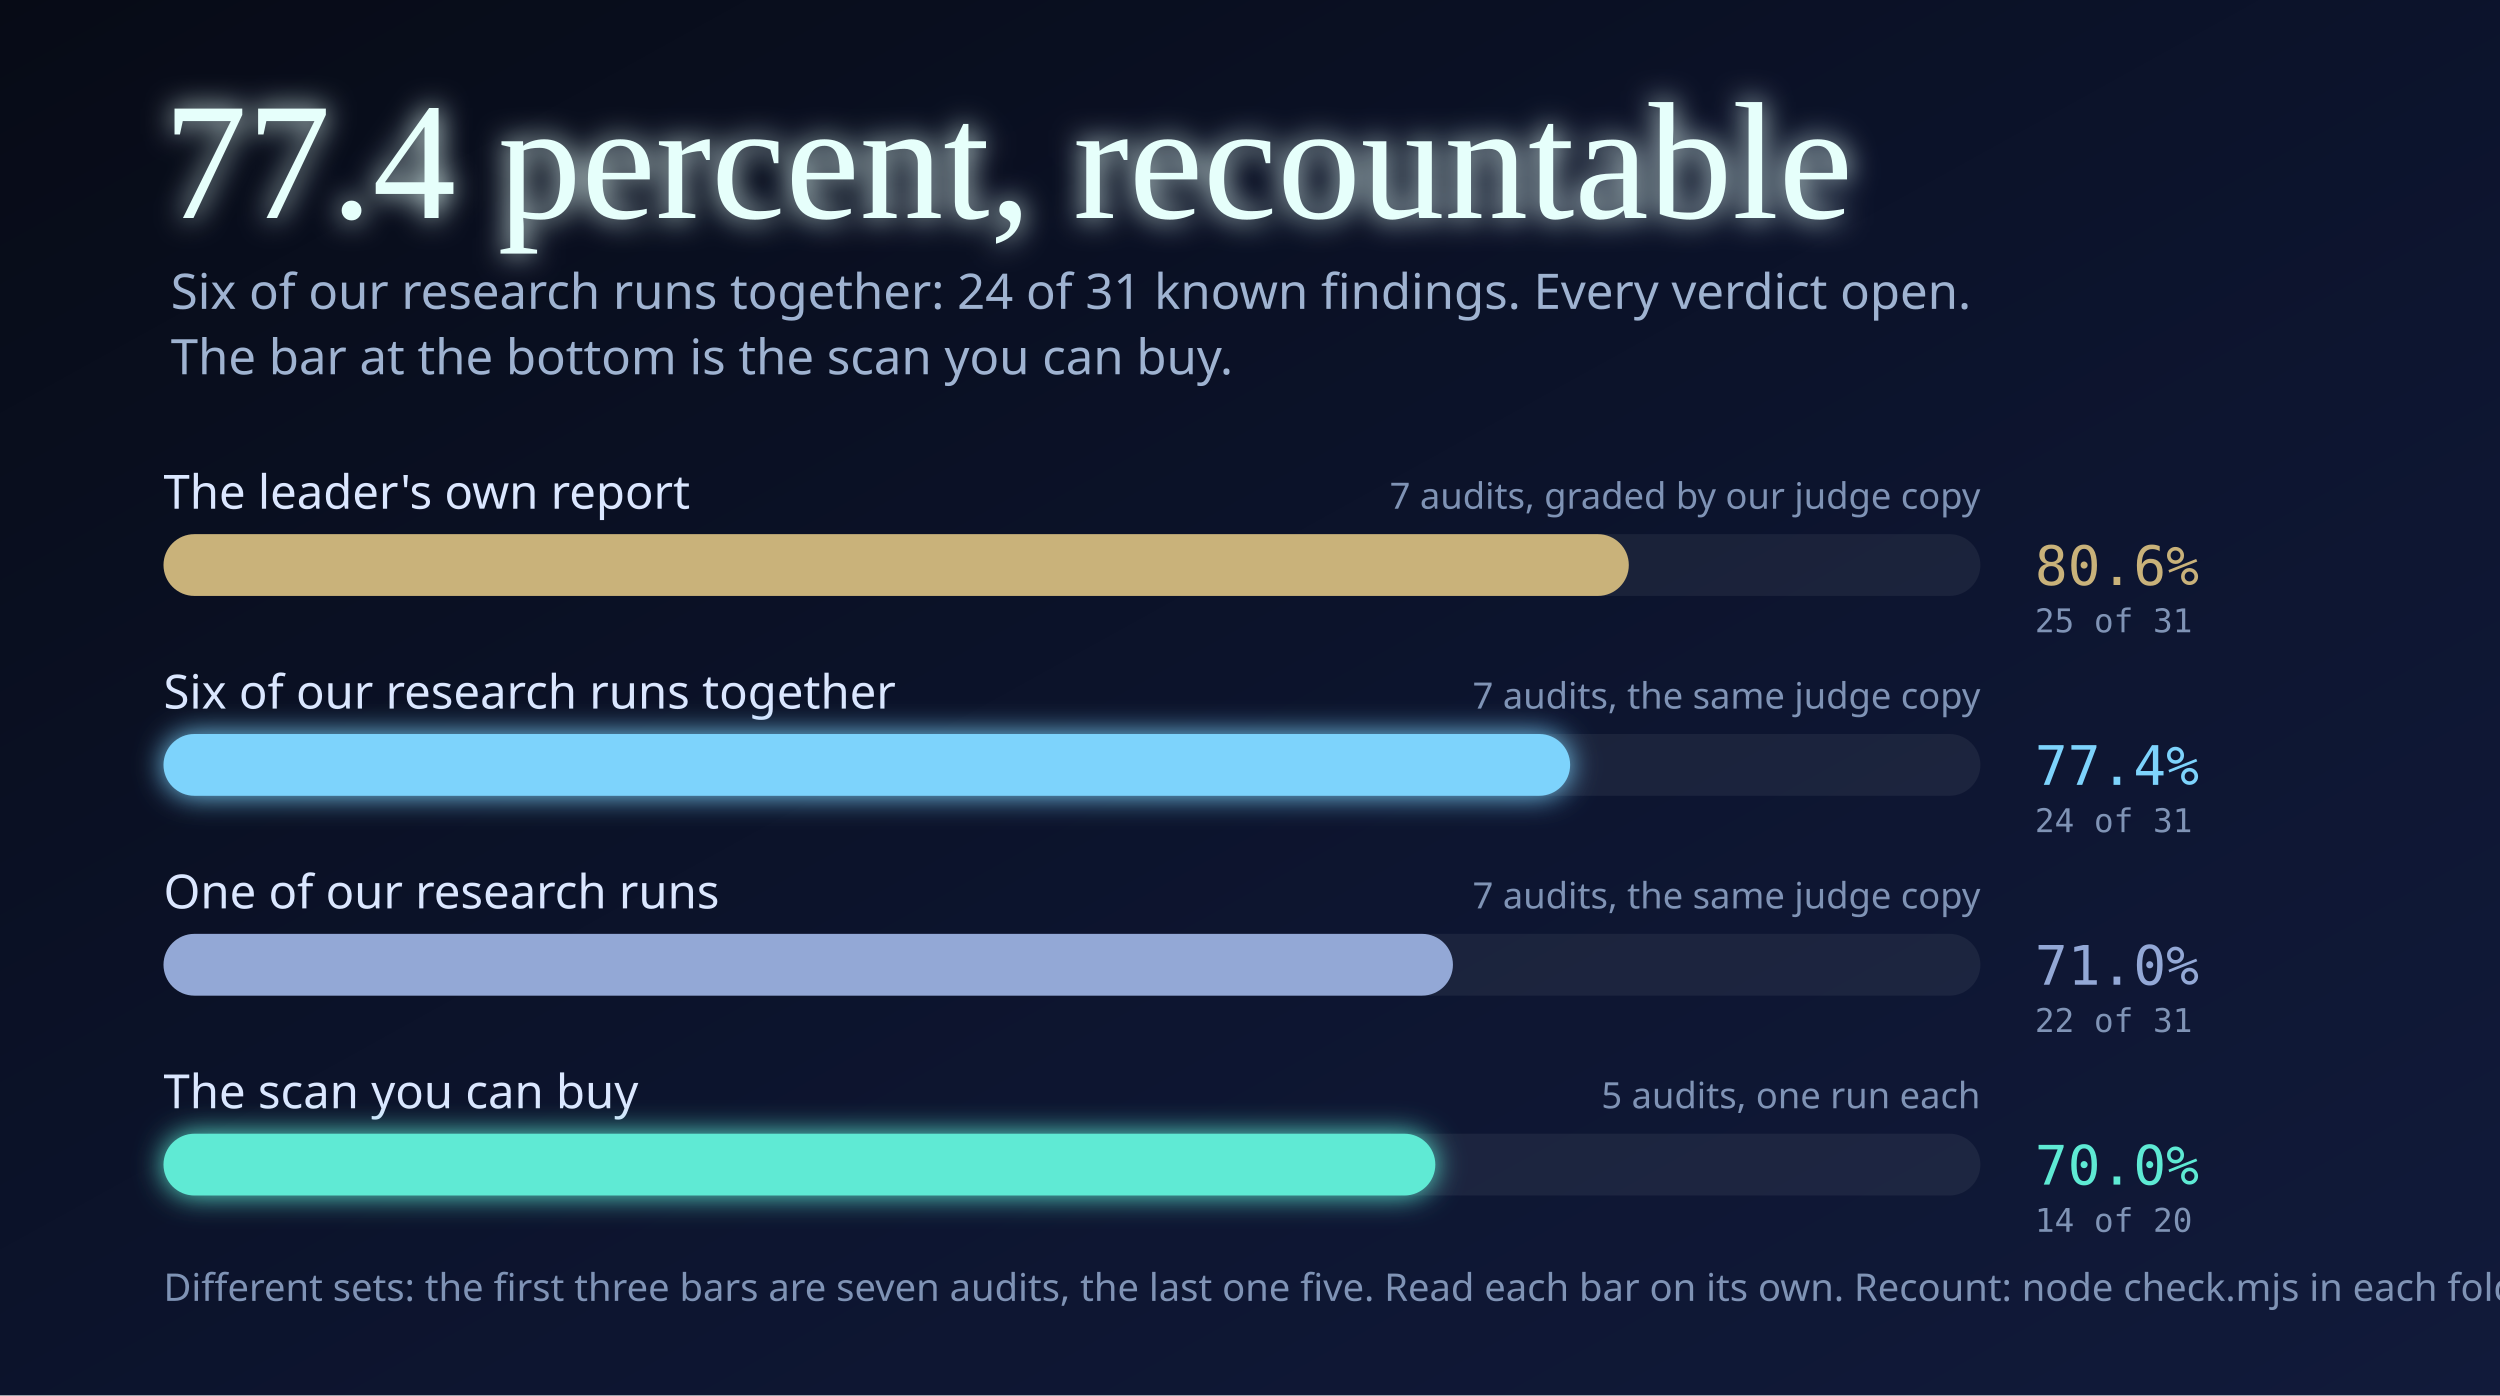
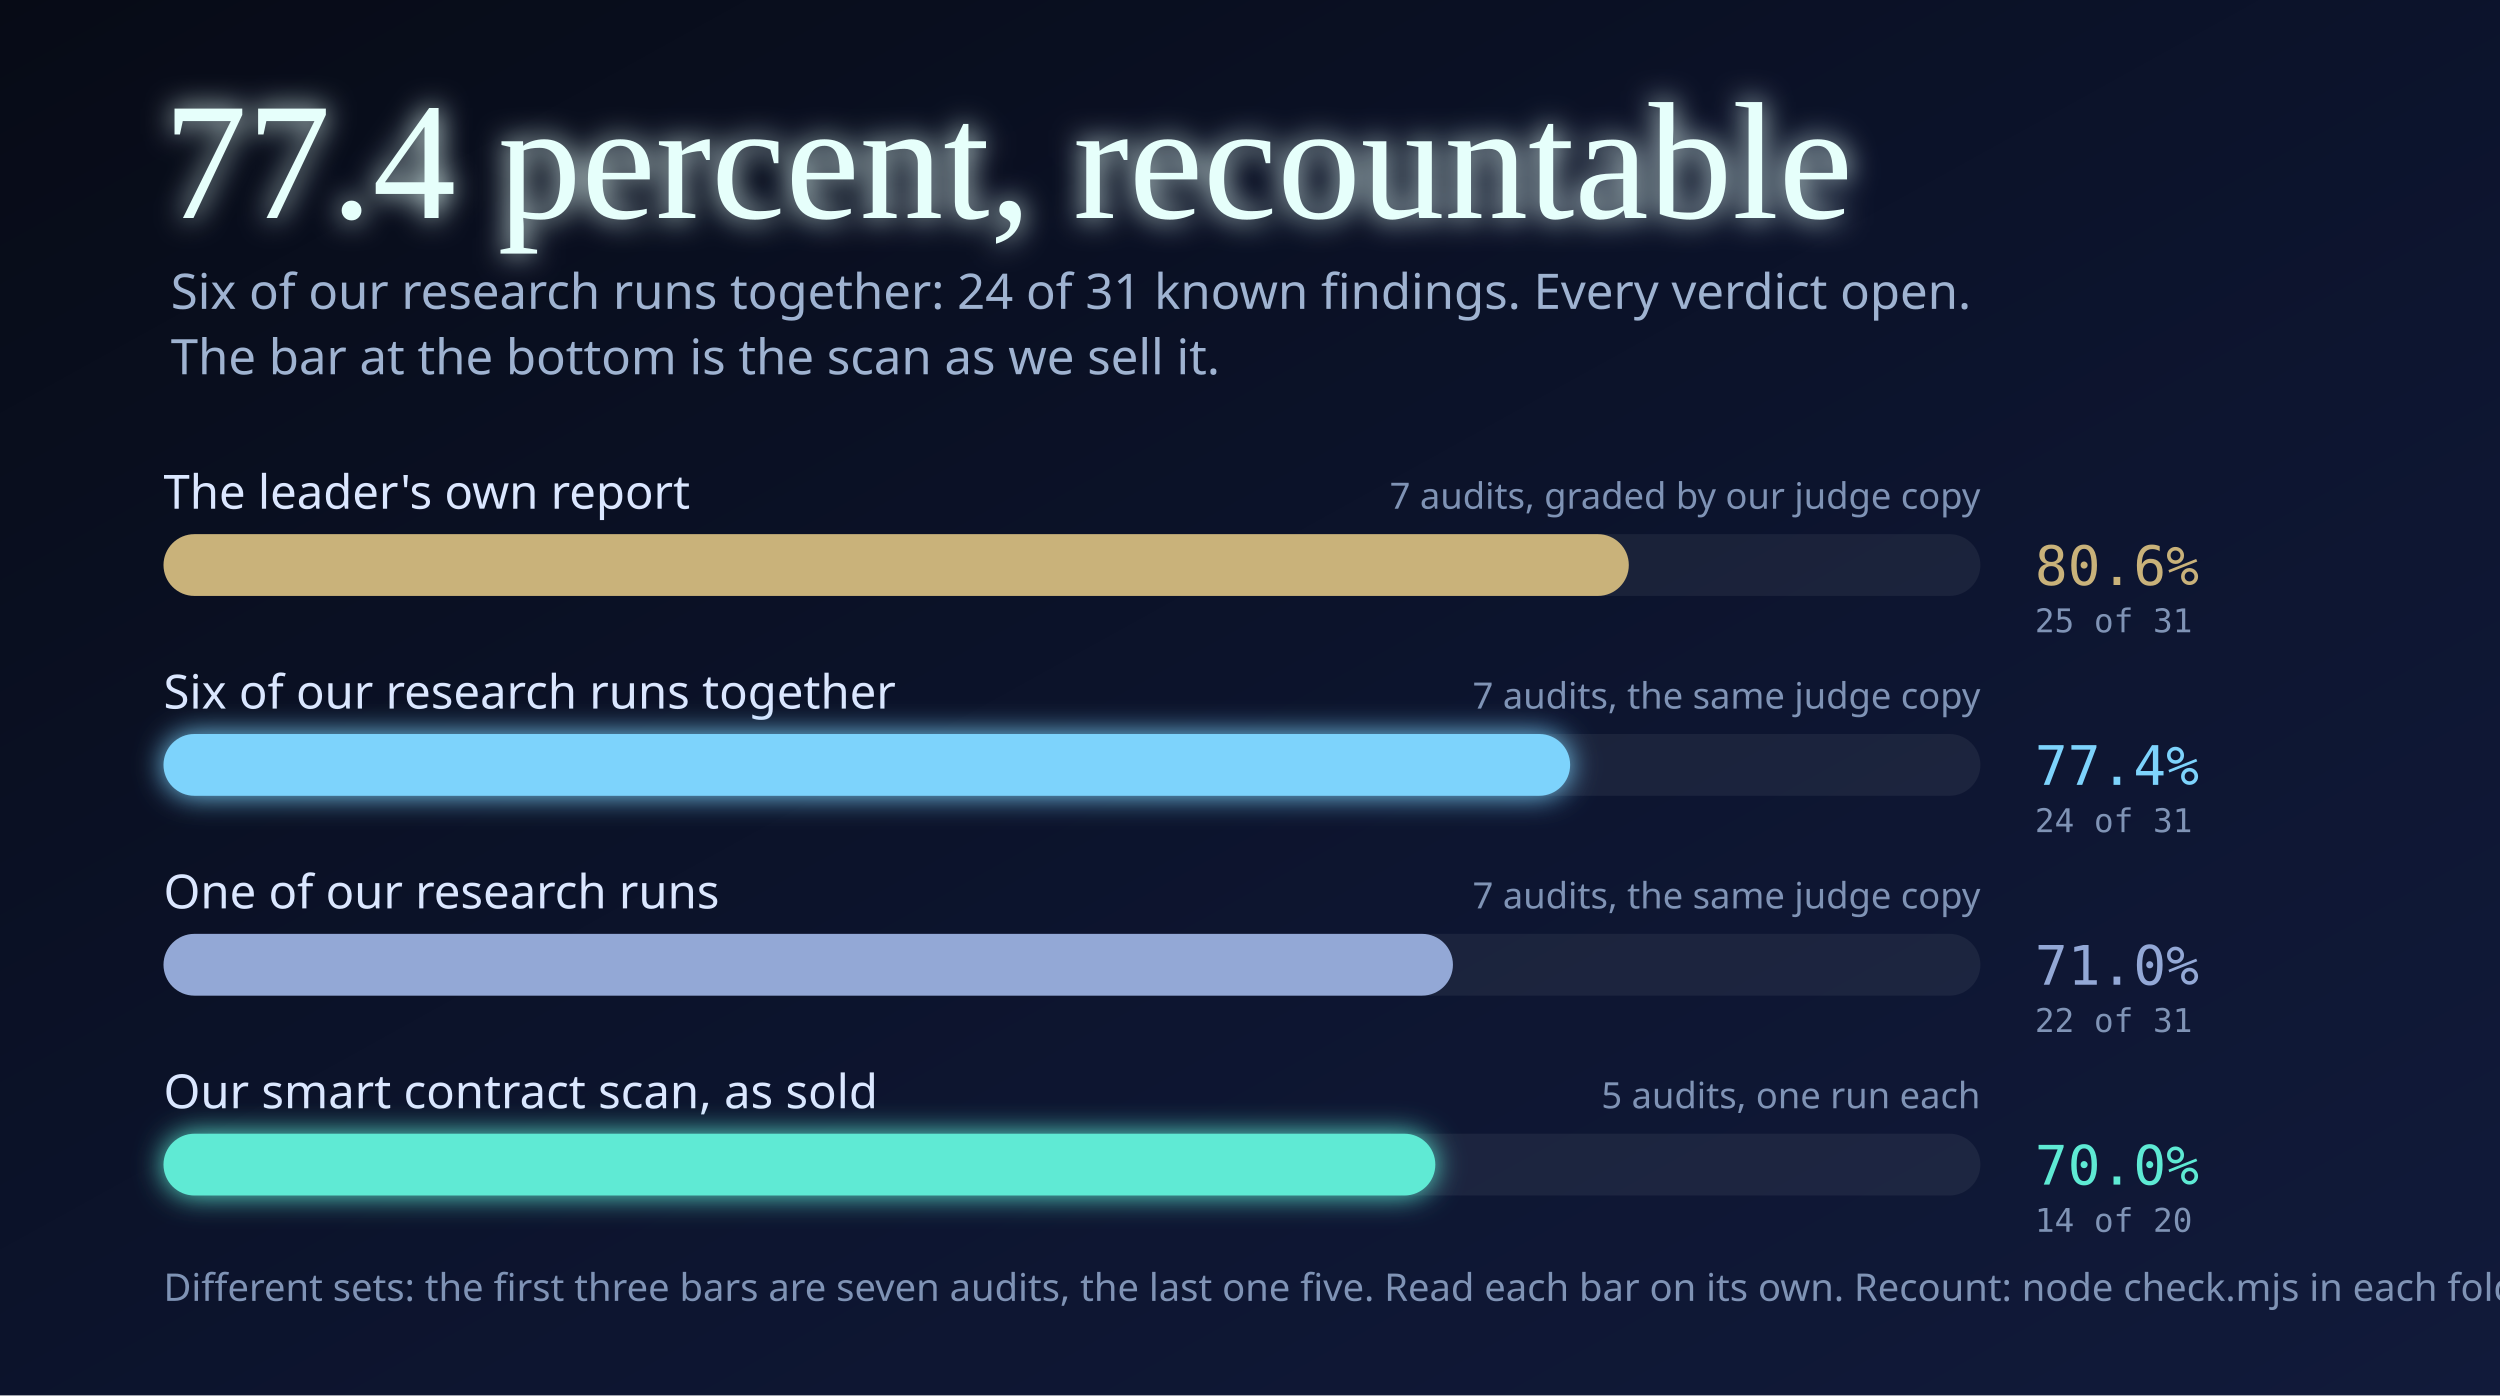
<svg xmlns="http://www.w3.org/2000/svg" viewBox="0 0 1376 768" width="1376" height="768" role="img" aria-label="Four horizontal bars. The leader's report 80.6 percent, six of our research runs together 77.4 percent, one research run 71.0 percent, all on seven audits, and the scan you can buy 70.0 percent on five audits.">
  <defs>
    <linearGradient id="bg" x1="0" y1="0" x2="1" y2="1">
      <stop offset="0" stop-color="#070b16" />
      <stop offset="0.6" stop-color="#0d1530" />
      <stop offset="1" stop-color="#111a3a" />
    </linearGradient>
    <filter id="glow" x="-20%" y="-60%" width="140%" height="220%">
      <feGaussianBlur stdDeviation="8" result="b" />
      <feMerge>
        <feMergeNode in="b" />
        <feMergeNode in="SourceGraphic" />
      </feMerge>
    </filter>
  </defs>
  <rect width="1376" height="768" fill="url(#bg)" />
  <text x="90" y="120" font-family="Georgia, 'Times New Roman', serif" font-size="92" fill="#e6fffb" filter="url(#glow)">77.4 percent, recountable</text>
  <text x="94" y="170" font-family="system-ui, Segoe UI, sans-serif" font-size="27" fill="#9fb3d1">Six of our research runs together: 24 of 31 known findings. Every verdict open.</text>
-   <text x="94" y="206" font-family="system-ui, Segoe UI, sans-serif" font-size="27" fill="#9fb3d1">The bar at the bottom is the scan you can buy.</text>
+   <text x="94" y="206" font-family="system-ui, Segoe UI, sans-serif" font-size="27" fill="#9fb3d1">The bar at the bottom is the scan as we sell it.</text>
  <text x="90" y="280" font-family="system-ui, Segoe UI, sans-serif" font-size="26" fill="#dbe7ff">The leader's own report</text>
  <text x="1090" y="280" text-anchor="end" font-family="system-ui, Segoe UI, sans-serif" font-size="20" fill="#7f93b5">7 audits, graded by our judge copy</text>
  <rect x="90" y="294" width="1000" height="34" rx="17" fill="#ffffff" fill-opacity="0.06" />
  <rect x="90" y="294" width="806.5" height="34" rx="17" fill="#c9b27a" />
  <text x="1120" y="322" font-family="ui-monospace, Consolas, monospace" font-size="30" fill="#c9b27a">80.6%</text>
  <text x="1120" y="348" font-family="ui-monospace, Consolas, monospace" font-size="18" fill="#7f93b5">25 of 31</text>
  <text x="90" y="390" font-family="system-ui, Segoe UI, sans-serif" font-size="26" fill="#dbe7ff">Six of our research runs together</text>
  <text x="1090" y="390" text-anchor="end" font-family="system-ui, Segoe UI, sans-serif" font-size="20" fill="#7f93b5">7 audits, the same judge copy</text>
  <rect x="90" y="404" width="1000" height="34" rx="17" fill="#ffffff" fill-opacity="0.06" />
  <rect x="90" y="404" width="774.2" height="34" rx="17" fill="#7dd3fc" filter="url(#glow)" />
  <text x="1120" y="432" font-family="ui-monospace, Consolas, monospace" font-size="30" fill="#7dd3fc">77.4%</text>
  <text x="1120" y="458" font-family="ui-monospace, Consolas, monospace" font-size="18" fill="#7f93b5">24 of 31</text>
  <text x="90" y="500" font-family="system-ui, Segoe UI, sans-serif" font-size="26" fill="#dbe7ff">One of our research runs</text>
  <text x="1090" y="500" text-anchor="end" font-family="system-ui, Segoe UI, sans-serif" font-size="20" fill="#7f93b5">7 audits, the same judge copy</text>
  <rect x="90" y="514" width="1000" height="34" rx="17" fill="#ffffff" fill-opacity="0.06" />
  <rect x="90" y="514" width="709.7" height="34" rx="17" fill="#93a8d6" />
  <text x="1120" y="542" font-family="ui-monospace, Consolas, monospace" font-size="30" fill="#93a8d6">71.0%</text>
  <text x="1120" y="568" font-family="ui-monospace, Consolas, monospace" font-size="18" fill="#7f93b5">22 of 31</text>
-   <text x="90" y="610" font-family="system-ui, Segoe UI, sans-serif" font-size="26" fill="#dbe7ff">The scan you can buy</text>
+   <text x="90" y="610" font-family="system-ui, Segoe UI, sans-serif" font-size="26" fill="#dbe7ff">Our smart contract scan, as sold</text>
  <text x="1090" y="610" text-anchor="end" font-family="system-ui, Segoe UI, sans-serif" font-size="20" fill="#7f93b5">5 audits, one run each</text>
  <rect x="90" y="624" width="1000" height="34" rx="17" fill="#ffffff" fill-opacity="0.06" />
  <rect x="90" y="624" width="700.0" height="34" rx="17" fill="#5eead4" filter="url(#glow)" />
  <text x="1120" y="652" font-family="ui-monospace, Consolas, monospace" font-size="30" fill="#5eead4">70.0%</text>
  <text x="1120" y="678" font-family="ui-monospace, Consolas, monospace" font-size="18" fill="#7f93b5">14 of 20</text>
  <text x="90" y="716" font-family="system-ui, Segoe UI, sans-serif" font-size="21" fill="#7f93b5">Different sets: the first three bars are seven audits, the last one five. Read each bar on its own. Recount: node check.mjs in each folder.</text>
</svg>
